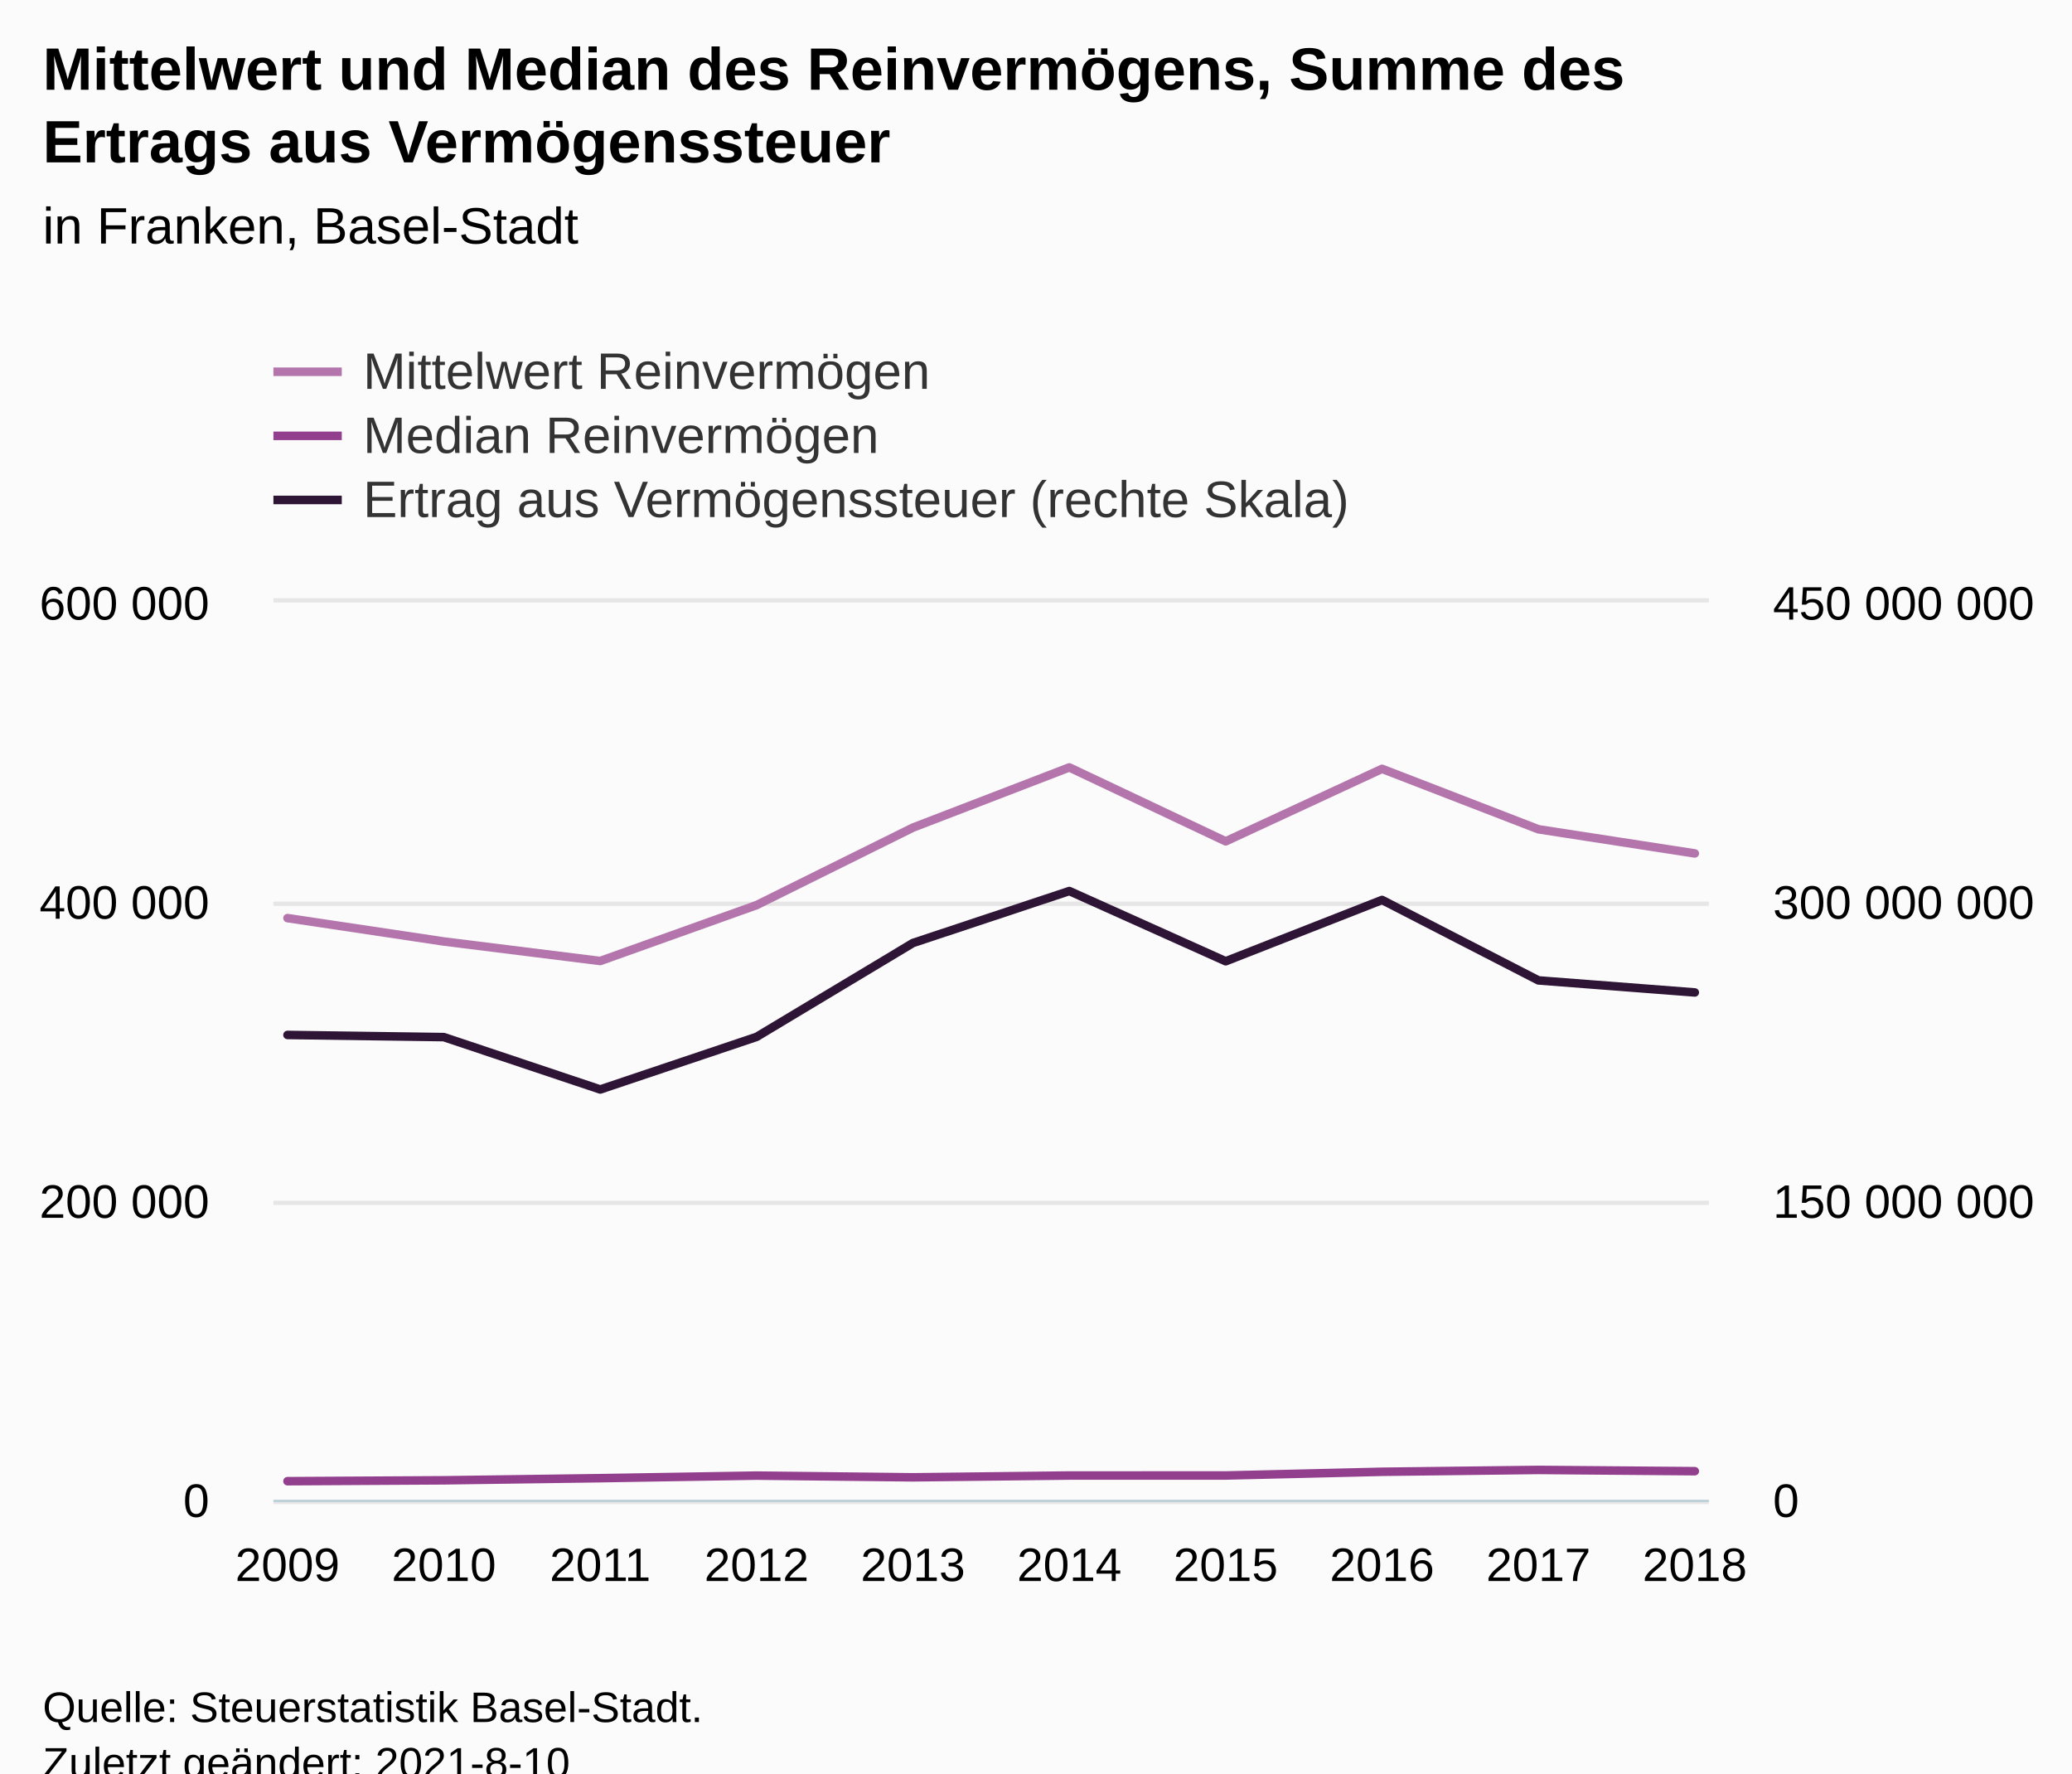
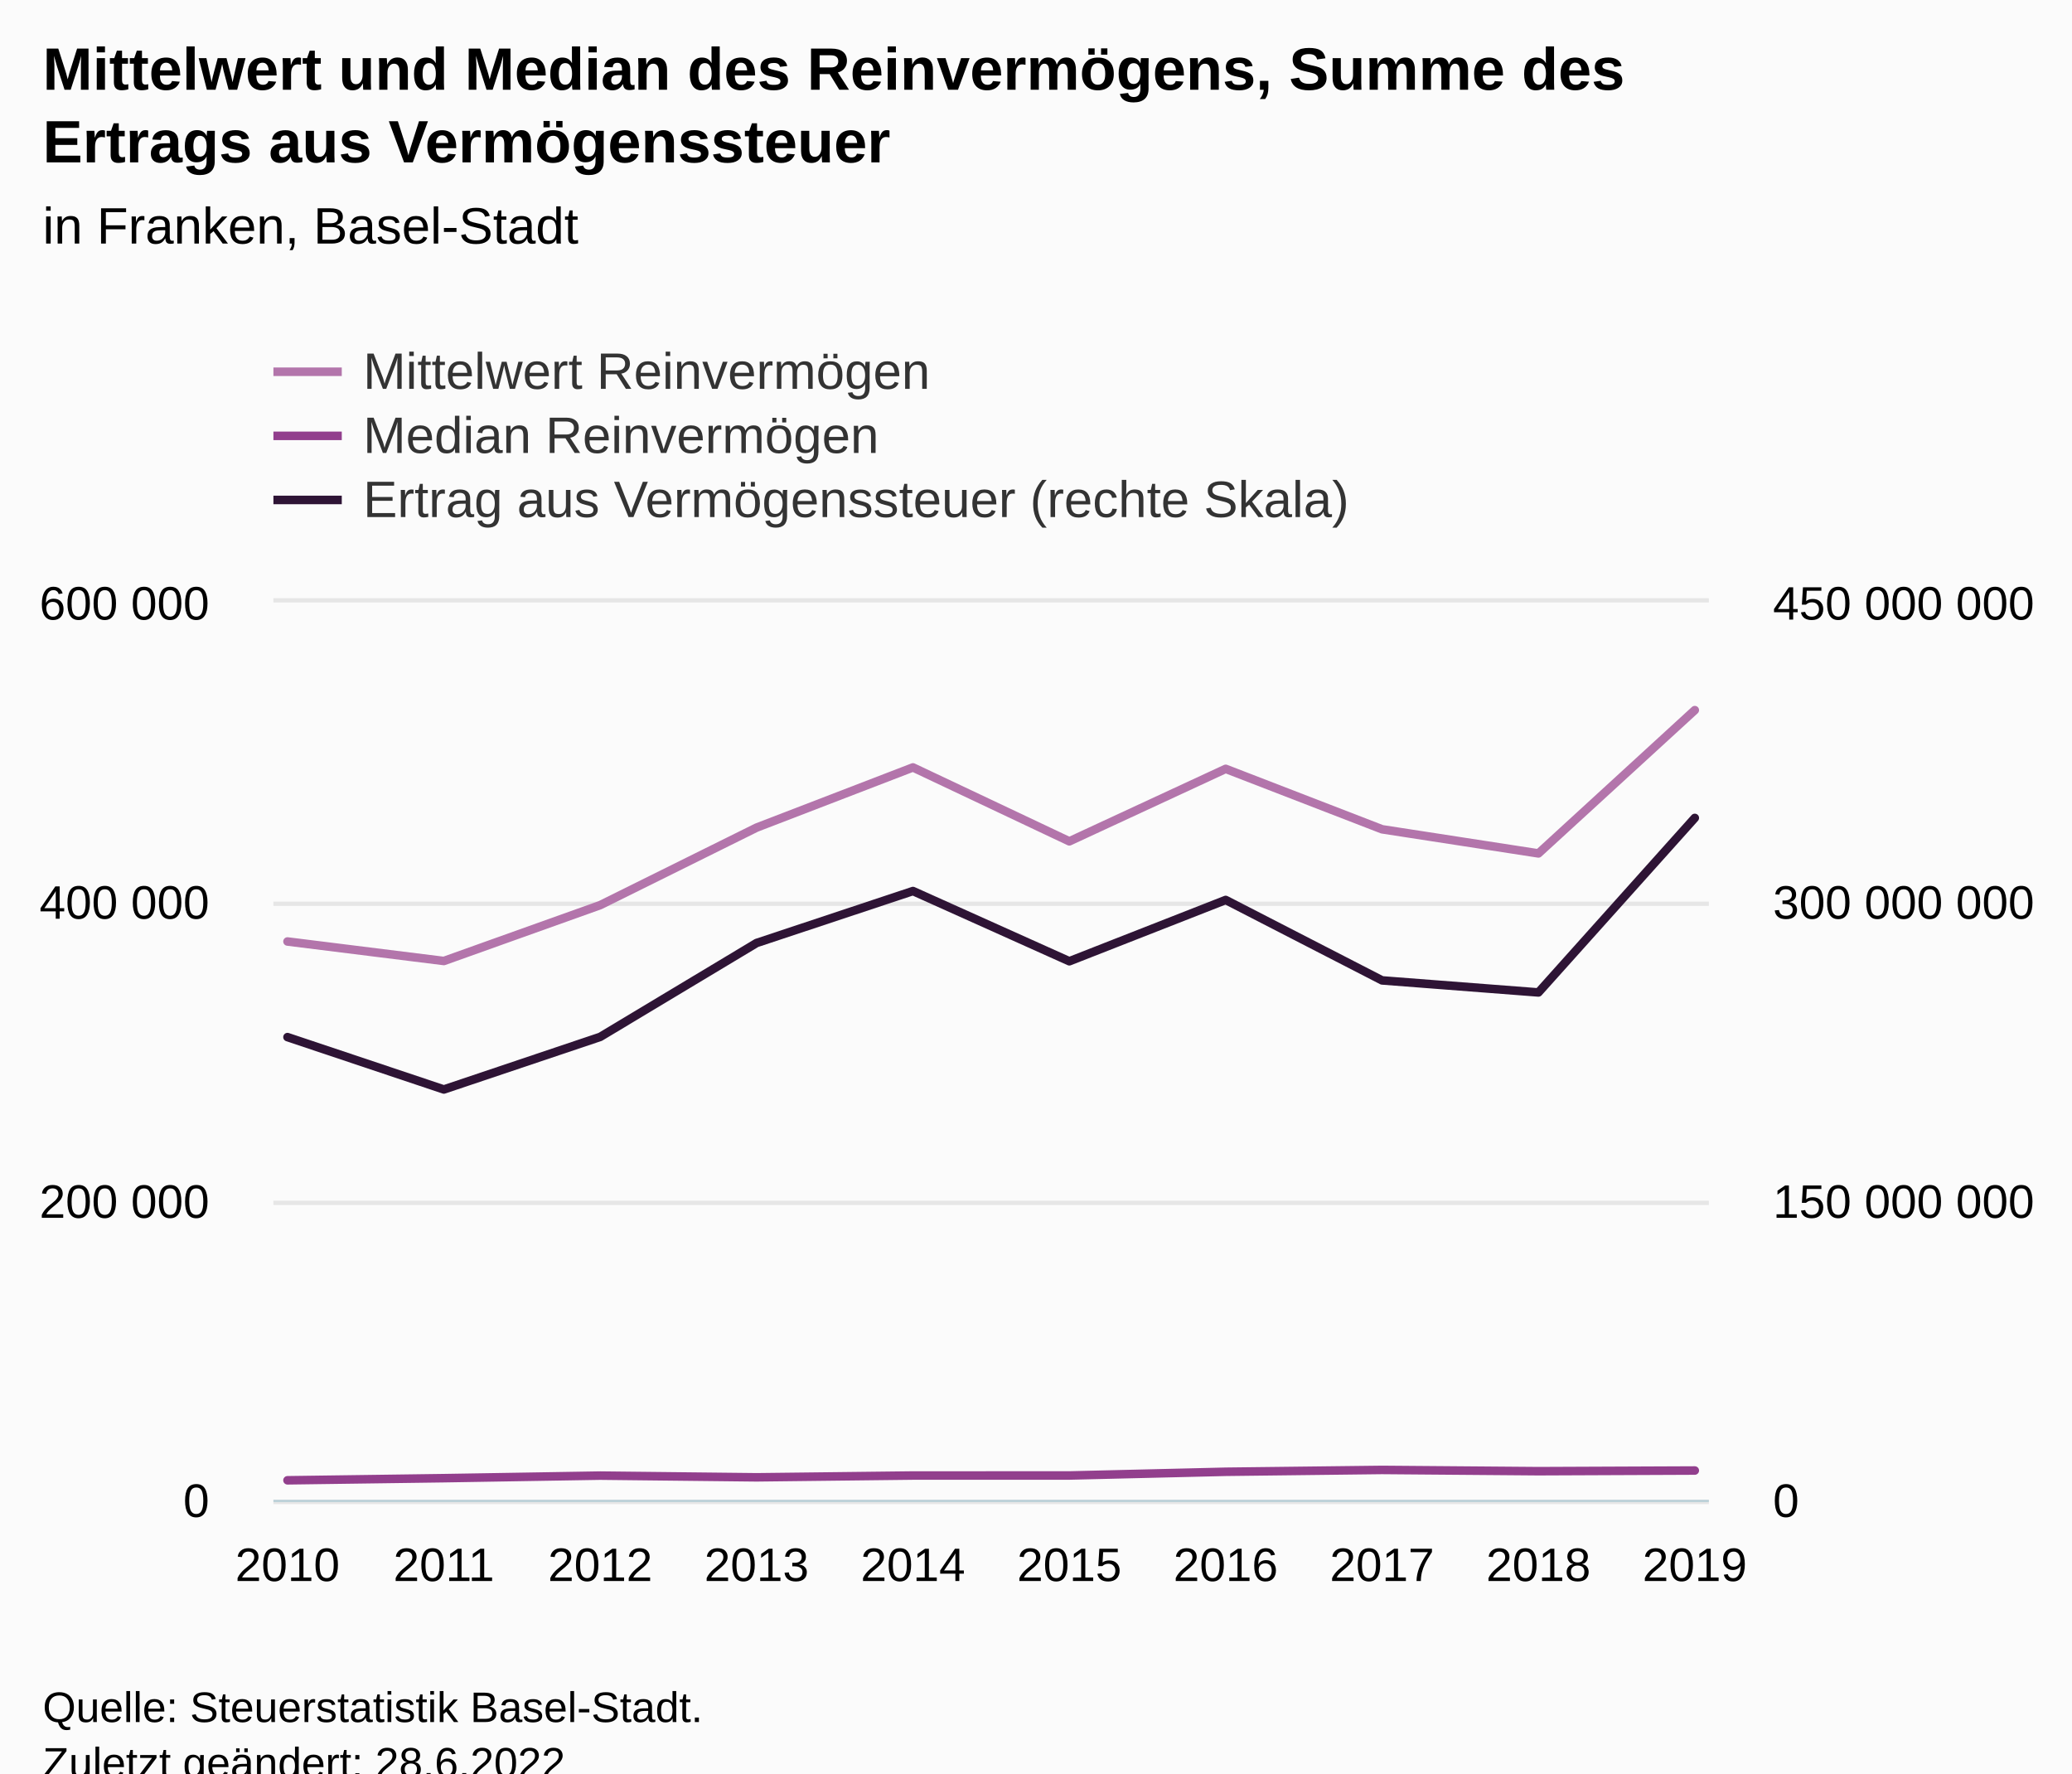
<svg xmlns="http://www.w3.org/2000/svg" version="1.1" class="highcharts-root" style="font-family:Arial;font-size:12px;" viewBox="0 0 485 415">
  <defs>
-     <clipPath id="highcharts-akt892u-39-">
+     <clipPath id="highcharts-0zbznom-39-">
      <rect x="0" y="0" width="336" height="210" fill="none" />
    </clipPath>
-     <clipPath id="highcharts-akt892u-50-">
+     <clipPath id="highcharts-0zbznom-50-">
      <rect x="0" y="0" width="336" height="210" fill="none" />
    </clipPath>
-     <clipPath id="highcharts-akt892u-71-">
+     <clipPath id="highcharts-0zbznom-71-">
      <rect x="0" y="0" width="336" height="210" fill="none" />
    </clipPath>
-     <clipPath id="highcharts-akt892u-72-">
+     <clipPath id="highcharts-0zbznom-72-">
      <rect x="64" y="141" width="336" height="210" fill="none" />
    </clipPath>
  </defs>
  <rect fill="#fbfbfb" class="highcharts-background" x="0" y="0" width="485" height="428" rx="0" ry="0" />
  <rect fill="none" class="highcharts-plot-background" x="64" y="141" width="336" height="210" />
  <g class="highcharts-pane-group" data-z-index="0" />
  <g class="highcharts-grid highcharts-xaxis-grid" data-z-index="1">
    <path fill="none" data-z-index="1" class="highcharts-grid-line" d="M 66.5 141 L 66.5 351" opacity="1" />
    <path fill="none" data-z-index="1" class="highcharts-grid-line" d="M 103.5 141 L 103.5 351" opacity="1" />
    <path fill="none" data-z-index="1" class="highcharts-grid-line" d="M 139.5 141 L 139.5 351" opacity="1" />
    <path fill="none" data-z-index="1" class="highcharts-grid-line" d="M 176.5 141 L 176.5 351" opacity="1" />
    <path fill="none" data-z-index="1" class="highcharts-grid-line" d="M 213.5 141 L 213.5 351" opacity="1" />
    <path fill="none" data-z-index="1" class="highcharts-grid-line" d="M 249.5 141 L 249.5 351" opacity="1" />
    <path fill="none" data-z-index="1" class="highcharts-grid-line" d="M 286.5 141 L 286.5 351" opacity="1" />
    <path fill="none" data-z-index="1" class="highcharts-grid-line" d="M 323.5 141 L 323.5 351" opacity="1" />
    <path fill="none" data-z-index="1" class="highcharts-grid-line" d="M 359.5 141 L 359.5 351" opacity="1" />
    <path fill="none" data-z-index="1" class="highcharts-grid-line" d="M 396.5 141 L 396.5 351" opacity="1" />
  </g>
  <g class="highcharts-grid highcharts-yaxis-grid" data-z-index="1">
    <path fill="none" stroke="#e6e6e6" stroke-width="1" data-z-index="1" class="highcharts-grid-line" d="M 64 351.5 L 400 351.5" opacity="1" />
    <path fill="none" stroke="#e6e6e6" stroke-width="1" data-z-index="1" class="highcharts-grid-line" d="M 64 281.5 L 400 281.5" opacity="1" />
    <path fill="none" stroke="#e6e6e6" stroke-width="1" data-z-index="1" class="highcharts-grid-line" d="M 64 211.5 L 400 211.5" opacity="1" />
    <path fill="none" stroke="#e6e6e6" stroke-width="1" data-z-index="1" class="highcharts-grid-line" d="M 64 140.5 L 400 140.5" opacity="1" />
  </g>
  <g class="highcharts-grid highcharts-yaxis-grid" data-z-index="1">
    <path fill="none" data-z-index="1" class="highcharts-grid-line" d="M 64 351.5 L 400 351.5" opacity="1" />
    <path fill="none" data-z-index="1" class="highcharts-grid-line" d="M 64 281.5 L 400 281.5" opacity="1" />
    <path fill="none" data-z-index="1" class="highcharts-grid-line" d="M 64 211.5 L 400 211.5" opacity="1" />
    <path fill="none" data-z-index="1" class="highcharts-grid-line" d="M 64 141.5 L 400 141.5" opacity="1" />
  </g>
  <rect fill="none" class="highcharts-plot-border" data-z-index="1" x="64" y="141" width="336" height="210" />
  <g class="highcharts-axis highcharts-xaxis" data-z-index="2">
    <path fill="none" class="highcharts-axis-line" stroke="#B9CFD7" stroke-width="0.5" data-z-index="7" d="M 64 351.25 L 400 351.25" />
  </g>
  <g class="highcharts-axis highcharts-yaxis" data-z-index="2">
    <path fill="none" class="highcharts-axis-line" data-z-index="7" d="M 64 141 L 64 351" />
  </g>
  <g class="highcharts-axis highcharts-yaxis" data-z-index="2">
    <path fill="none" class="highcharts-axis-line" data-z-index="7" d="M 400 141 L 400 351" />
  </g>
  <g class="highcharts-series-group" data-z-index="3">
-     <g class="highcharts-series highcharts-series-0 highcharts-line-series" data-z-index="0.1" opacity="1" transform="translate(64,141) scale(1 1)" clip-path="url(#highcharts-akt892u-50-)">
-       <path fill="none" d="M 3.294 73.859 L 39.895 79.334 L 76.497 83.896 L 113.098 70.818 L 149.699 52.68 L 186.301 38.595 L 222.902 55.894 L 259.503 38.929 L 296.105 53.073 L 332.706 58.72" class="highcharts-graph" data-z-index="1" stroke="#B375AB" stroke-width="2" stroke-linejoin="round" stroke-linecap="round" />
+     <g class="highcharts-series highcharts-series-0 highcharts-line-series" data-z-index="0.1" opacity="1" transform="translate(64,141) scale(1 1)" clip-path="url(#highcharts-0zbznom-50-)">
+       <path fill="none" d="M 3.294 79.334 L 39.895 83.896 L 76.497 70.818 L 113.098 52.68 L 149.699 38.595 L 186.301 55.894 L 222.902 38.929 L 259.503 53.073 L 296.105 58.72 L 332.706 25.19" class="highcharts-graph" data-z-index="1" stroke="#B375AB" stroke-width="2" stroke-linejoin="round" stroke-linecap="round" />
    </g>
    <g class="highcharts-markers highcharts-series-0 highcharts-line-series" data-z-index="0.1" opacity="1" transform="translate(64,141) scale(1 1)" clip-path="none" />
-     <g class="highcharts-series highcharts-series-1 highcharts-line-series" data-z-index="0.1" opacity="1" transform="translate(64,141) scale(1 1)" clip-path="url(#highcharts-akt892u-50-)">
-       <path fill="none" d="M 3.294 205.635 L 39.895 205.427 L 76.497 204.929 L 113.098 204.33 L 149.699 204.73 L 186.301 204.308 L 222.902 204.302 L 259.503 203.43 L 296.105 203 L 332.706 203.295" class="highcharts-graph" data-z-index="1" stroke="#923F8D" stroke-width="2" stroke-linejoin="round" stroke-linecap="round" />
+     <g class="highcharts-series highcharts-series-1 highcharts-line-series" data-z-index="0.1" opacity="1" transform="translate(64,141) scale(1 1)" clip-path="url(#highcharts-0zbznom-50-)">
+       <path fill="none" d="M 3.294 205.427 L 39.895 204.929 L 76.497 204.33 L 113.098 204.73 L 149.699 204.308 L 186.301 204.302 L 222.902 203.43 L 259.503 203 L 296.105 203.295 L 332.706 203.139" class="highcharts-graph" data-z-index="1" stroke="#923F8D" stroke-width="2" stroke-linejoin="round" stroke-linecap="round" />
    </g>
    <g class="highcharts-markers highcharts-series-1 highcharts-line-series" data-z-index="0.1" opacity="1" transform="translate(64,141) scale(1 1)" clip-path="none" />
-     <g class="highcharts-series highcharts-series-2 highcharts-line-series" data-z-index="0.1" opacity="1" transform="translate(64,141) scale(1 1)" clip-path="url(#highcharts-akt892u-71-)">
-       <path fill="none" d="M 3.294 101.204 L 39.895 101.709 L 76.497 113.964 L 113.098 101.657 L 149.699 79.683 L 186.301 67.524 L 222.902 83.96 L 259.503 69.611 L 296.105 88.437 L 332.706 91.257" class="highcharts-graph" data-z-index="1" stroke="#2E1435" stroke-width="2" stroke-linejoin="round" stroke-linecap="round" />
+     <g class="highcharts-series highcharts-series-2 highcharts-line-series" data-z-index="0.1" opacity="1" transform="translate(64,141) scale(1 1)" clip-path="url(#highcharts-0zbznom-71-)">
+       <path fill="none" d="M 3.294 101.709 L 39.895 113.964 L 76.497 101.657 L 113.098 79.683 L 149.699 67.524 L 186.301 83.96 L 222.902 69.611 L 259.503 88.437 L 296.105 91.257 L 332.706 50.416" class="highcharts-graph" data-z-index="1" stroke="#2E1435" stroke-width="2" stroke-linejoin="round" stroke-linecap="round" />
    </g>
    <g class="highcharts-markers highcharts-series-2 highcharts-line-series" data-z-index="0.1" opacity="1" transform="translate(64,141) scale(1 1)" clip-path="none" />
  </g>
  <text x="10" text-anchor="start" class="highcharts-title" data-z-index="4" style="color:#000000;font-size:14px;font-weight:bold;fill:#000000;" y="21">
    <tspan>Mittelwert und Median des Reinvermögens, Summe des</tspan>
    <tspan dy="17" x="10">Ertrags aus Vermögenssteuer</tspan>
  </text>
  <text x="10" text-anchor="start" class="highcharts-subtitle" data-z-index="4" style="color:#000000;font-size:12px;font-weight:normal;fill:#000000;" y="57">
    <tspan>in Franken, Basel-Stadt</tspan>
  </text>
  <text x="10" text-anchor="start" class="highcharts-caption" data-z-index="4" style="color:#666666;fill:#666666;" y="385" />
  <g class="highcharts-legend" data-z-index="7" transform="translate(56,73)">
    <rect fill="none" class="highcharts-legend-box" rx="0" ry="0" x="0" y="0" width="275" height="56" visibility="visible" />
    <g data-z-index="1">
      <g>
        <g class="highcharts-legend-item highcharts-line-series highcharts-color-undefined highcharts-series-0" data-z-index="1" transform="translate(8,3)">
          <path fill="none" d="M 0 11 L 16 11" class="highcharts-graph" stroke="#B375AB" stroke-width="2" />
          <text x="21" style="color:#333333;cursor:pointer;font-size:12px;font-weight:normal;fill:#333333;" text-anchor="start" data-z-index="2" y="15">
            <tspan>Mittelwert Reinvermögen</tspan>
          </text>
        </g>
        <g class="highcharts-legend-item highcharts-line-series highcharts-color-undefined highcharts-series-1" data-z-index="1" transform="translate(8,18)">
          <path fill="none" d="M 0 11 L 16 11" class="highcharts-graph" stroke="#923F8D" stroke-width="2" />
          <text x="21" y="15" style="color:#333333;cursor:pointer;font-size:12px;font-weight:normal;fill:#333333;" text-anchor="start" data-z-index="2">
            <tspan>Median Reinvermögen</tspan>
          </text>
        </g>
        <g class="highcharts-legend-item highcharts-line-series highcharts-color-undefined highcharts-series-2" data-z-index="1" transform="translate(8,33)">
          <path fill="none" d="M 0 11 L 16 11" class="highcharts-graph" stroke="#2E1435" stroke-width="2" />
          <text x="21" y="15" style="color:#333333;cursor:pointer;font-size:12px;font-weight:normal;fill:#333333;" text-anchor="start" data-z-index="2">
            <tspan>Ertrag aus Vermögenssteuer (rechte Skala)</tspan>
          </text>
        </g>
      </g>
    </g>
  </g>
  <g class="highcharts-axis-labels highcharts-xaxis-labels" data-z-index="7">
-     <text x="67.294" style="color:#000000;cursor:default;font-size:11px;fill:#000000;" text-anchor="middle" transform="translate(0,0)" y="370" opacity="1">2009</text>
-     <text x="103.895" style="color:#000000;cursor:default;font-size:11px;fill:#000000;" text-anchor="middle" transform="translate(0,0)" y="370" opacity="1">2010</text>
-     <text x="140.497" style="color:#000000;cursor:default;font-size:11px;fill:#000000;" text-anchor="middle" transform="translate(0,0)" y="370" opacity="1">2011</text>
-     <text x="177.098" style="color:#000000;cursor:default;font-size:11px;fill:#000000;" text-anchor="middle" transform="translate(0,0)" y="370" opacity="1">2012</text>
-     <text x="213.699" style="color:#000000;cursor:default;font-size:11px;fill:#000000;" text-anchor="middle" transform="translate(0,0)" y="370" opacity="1">2013</text>
-     <text x="250.301" style="color:#000000;cursor:default;font-size:11px;fill:#000000;" text-anchor="middle" transform="translate(0,0)" y="370" opacity="1">2014</text>
-     <text x="286.902" style="color:#000000;cursor:default;font-size:11px;fill:#000000;" text-anchor="middle" transform="translate(0,0)" y="370" opacity="1">2015</text>
-     <text x="323.503" style="color:#000000;cursor:default;font-size:11px;fill:#000000;" text-anchor="middle" transform="translate(0,0)" y="370" opacity="1">2016</text>
-     <text x="360.105" style="color:#000000;cursor:default;font-size:11px;fill:#000000;" text-anchor="middle" transform="translate(0,0)" y="370" opacity="1">2017</text>
-     <text x="396.706" style="color:#000000;cursor:default;font-size:11px;fill:#000000;" text-anchor="middle" transform="translate(0,0)" y="370" opacity="1">2018</text>
+     <text x="67.294" style="color:#000000;cursor:default;font-size:11px;fill:#000000;" text-anchor="middle" transform="translate(0,0)" y="370" opacity="1">2010</text>
+     <text x="103.895" style="color:#000000;cursor:default;font-size:11px;fill:#000000;" text-anchor="middle" transform="translate(0,0)" y="370" opacity="1">2011</text>
+     <text x="140.497" style="color:#000000;cursor:default;font-size:11px;fill:#000000;" text-anchor="middle" transform="translate(0,0)" y="370" opacity="1">2012</text>
+     <text x="177.098" style="color:#000000;cursor:default;font-size:11px;fill:#000000;" text-anchor="middle" transform="translate(0,0)" y="370" opacity="1">2013</text>
+     <text x="213.699" style="color:#000000;cursor:default;font-size:11px;fill:#000000;" text-anchor="middle" transform="translate(0,0)" y="370" opacity="1">2014</text>
+     <text x="250.301" style="color:#000000;cursor:default;font-size:11px;fill:#000000;" text-anchor="middle" transform="translate(0,0)" y="370" opacity="1">2015</text>
+     <text x="286.902" style="color:#000000;cursor:default;font-size:11px;fill:#000000;" text-anchor="middle" transform="translate(0,0)" y="370" opacity="1">2016</text>
+     <text x="323.503" style="color:#000000;cursor:default;font-size:11px;fill:#000000;" text-anchor="middle" transform="translate(0,0)" y="370" opacity="1">2017</text>
+     <text x="360.105" style="color:#000000;cursor:default;font-size:11px;fill:#000000;" text-anchor="middle" transform="translate(0,0)" y="370" opacity="1">2018</text>
+     <text x="396.706" style="color:#000000;cursor:default;font-size:11px;fill:#000000;" text-anchor="middle" transform="translate(0,0)" y="370" opacity="1">2019</text>
  </g>
  <g class="highcharts-axis-labels highcharts-yaxis-labels" data-z-index="7">
    <text x="49" style="color:#000000;cursor:default;font-size:11px;fill:#000000;" text-anchor="end" transform="translate(0,0)" y="355" opacity="1">0</text>
    <text x="49" style="color:#000000;cursor:default;font-size:11px;fill:#000000;" text-anchor="end" transform="translate(0,0)" y="285" opacity="1">
      <tspan>200 000</tspan>
    </text>
    <text x="49" style="color:#000000;cursor:default;font-size:11px;fill:#000000;" text-anchor="end" transform="translate(0,0)" y="215" opacity="1">
      <tspan>400 000</tspan>
    </text>
    <text x="49" style="color:#000000;cursor:default;font-size:11px;fill:#000000;" text-anchor="end" transform="translate(0,0)" y="145" opacity="1">
      <tspan>600 000</tspan>
    </text>
  </g>
  <g class="highcharts-axis-labels highcharts-yaxis-labels" data-z-index="7">
    <text x="415" style="color:#000000;cursor:default;font-size:11px;fill:#000000;" text-anchor="start" transform="translate(0,0)" y="355" opacity="1">0</text>
    <text x="415" style="color:#000000;cursor:default;font-size:11px;fill:#000000;" text-anchor="start" transform="translate(0,0)" y="285" opacity="1">
      <tspan>150 000 000</tspan>
    </text>
    <text x="415" style="color:#000000;cursor:default;font-size:11px;fill:#000000;" text-anchor="start" transform="translate(0,0)" y="215" opacity="1">
      <tspan>300 000 000</tspan>
    </text>
    <text x="415" style="color:#000000;cursor:default;font-size:11px;fill:#000000;" text-anchor="start" transform="translate(0,0)" y="145" opacity="1">
      <tspan>450 000 000</tspan>
    </text>
  </g>
  <text x="10" class="highcharts-credits" text-anchor="start" data-z-index="8" style="cursor:default;color:#000000;font-size:10px;fill:#000000;" y="403">
    <tspan>Quelle: Steuerstatistik Basel-Stadt.</tspan>
-     <tspan x="10" dy="13">Zuletzt geändert: 2021-8-10</tspan>
+     <tspan x="10" dy="13">Zuletzt geändert: 28.6.2022</tspan>
  </text>
-   <g class="highcharts-control-points" data-z-index="99" clip-path="url(#highcharts-akt892u-72-)" />
+   <g class="highcharts-control-points" data-z-index="99" clip-path="url(#highcharts-0zbznom-72-)" />
</svg>
